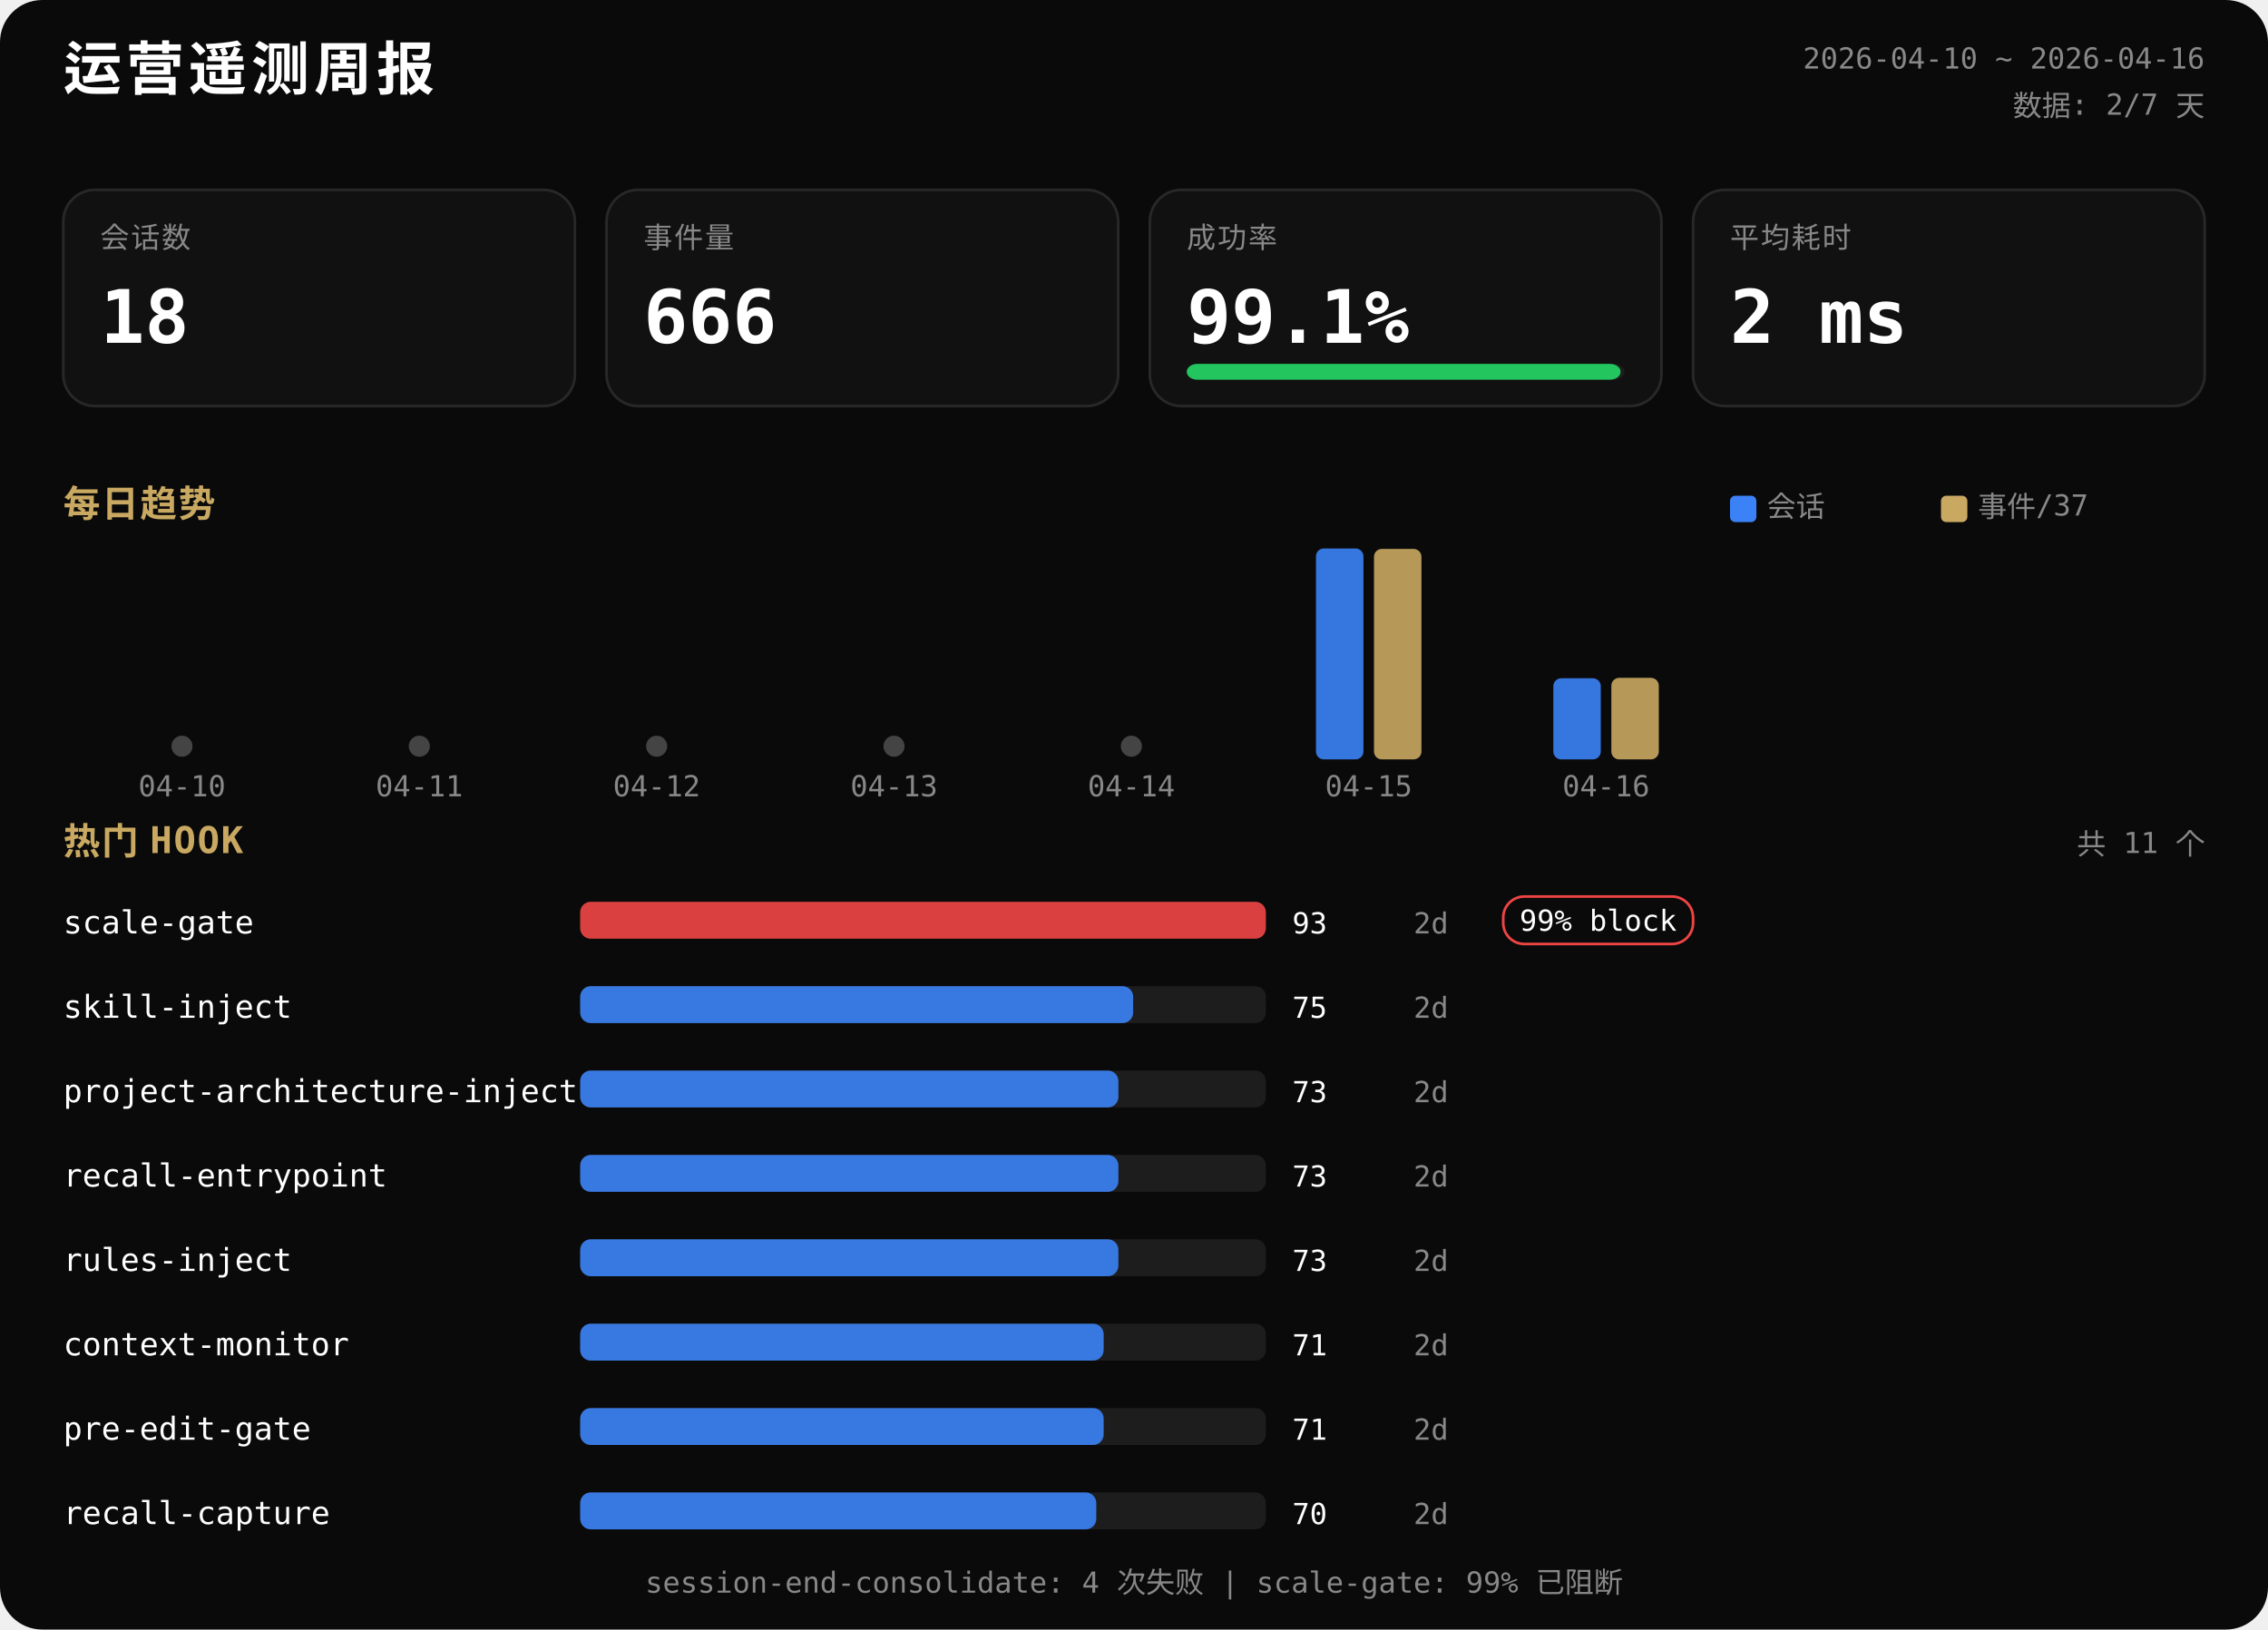
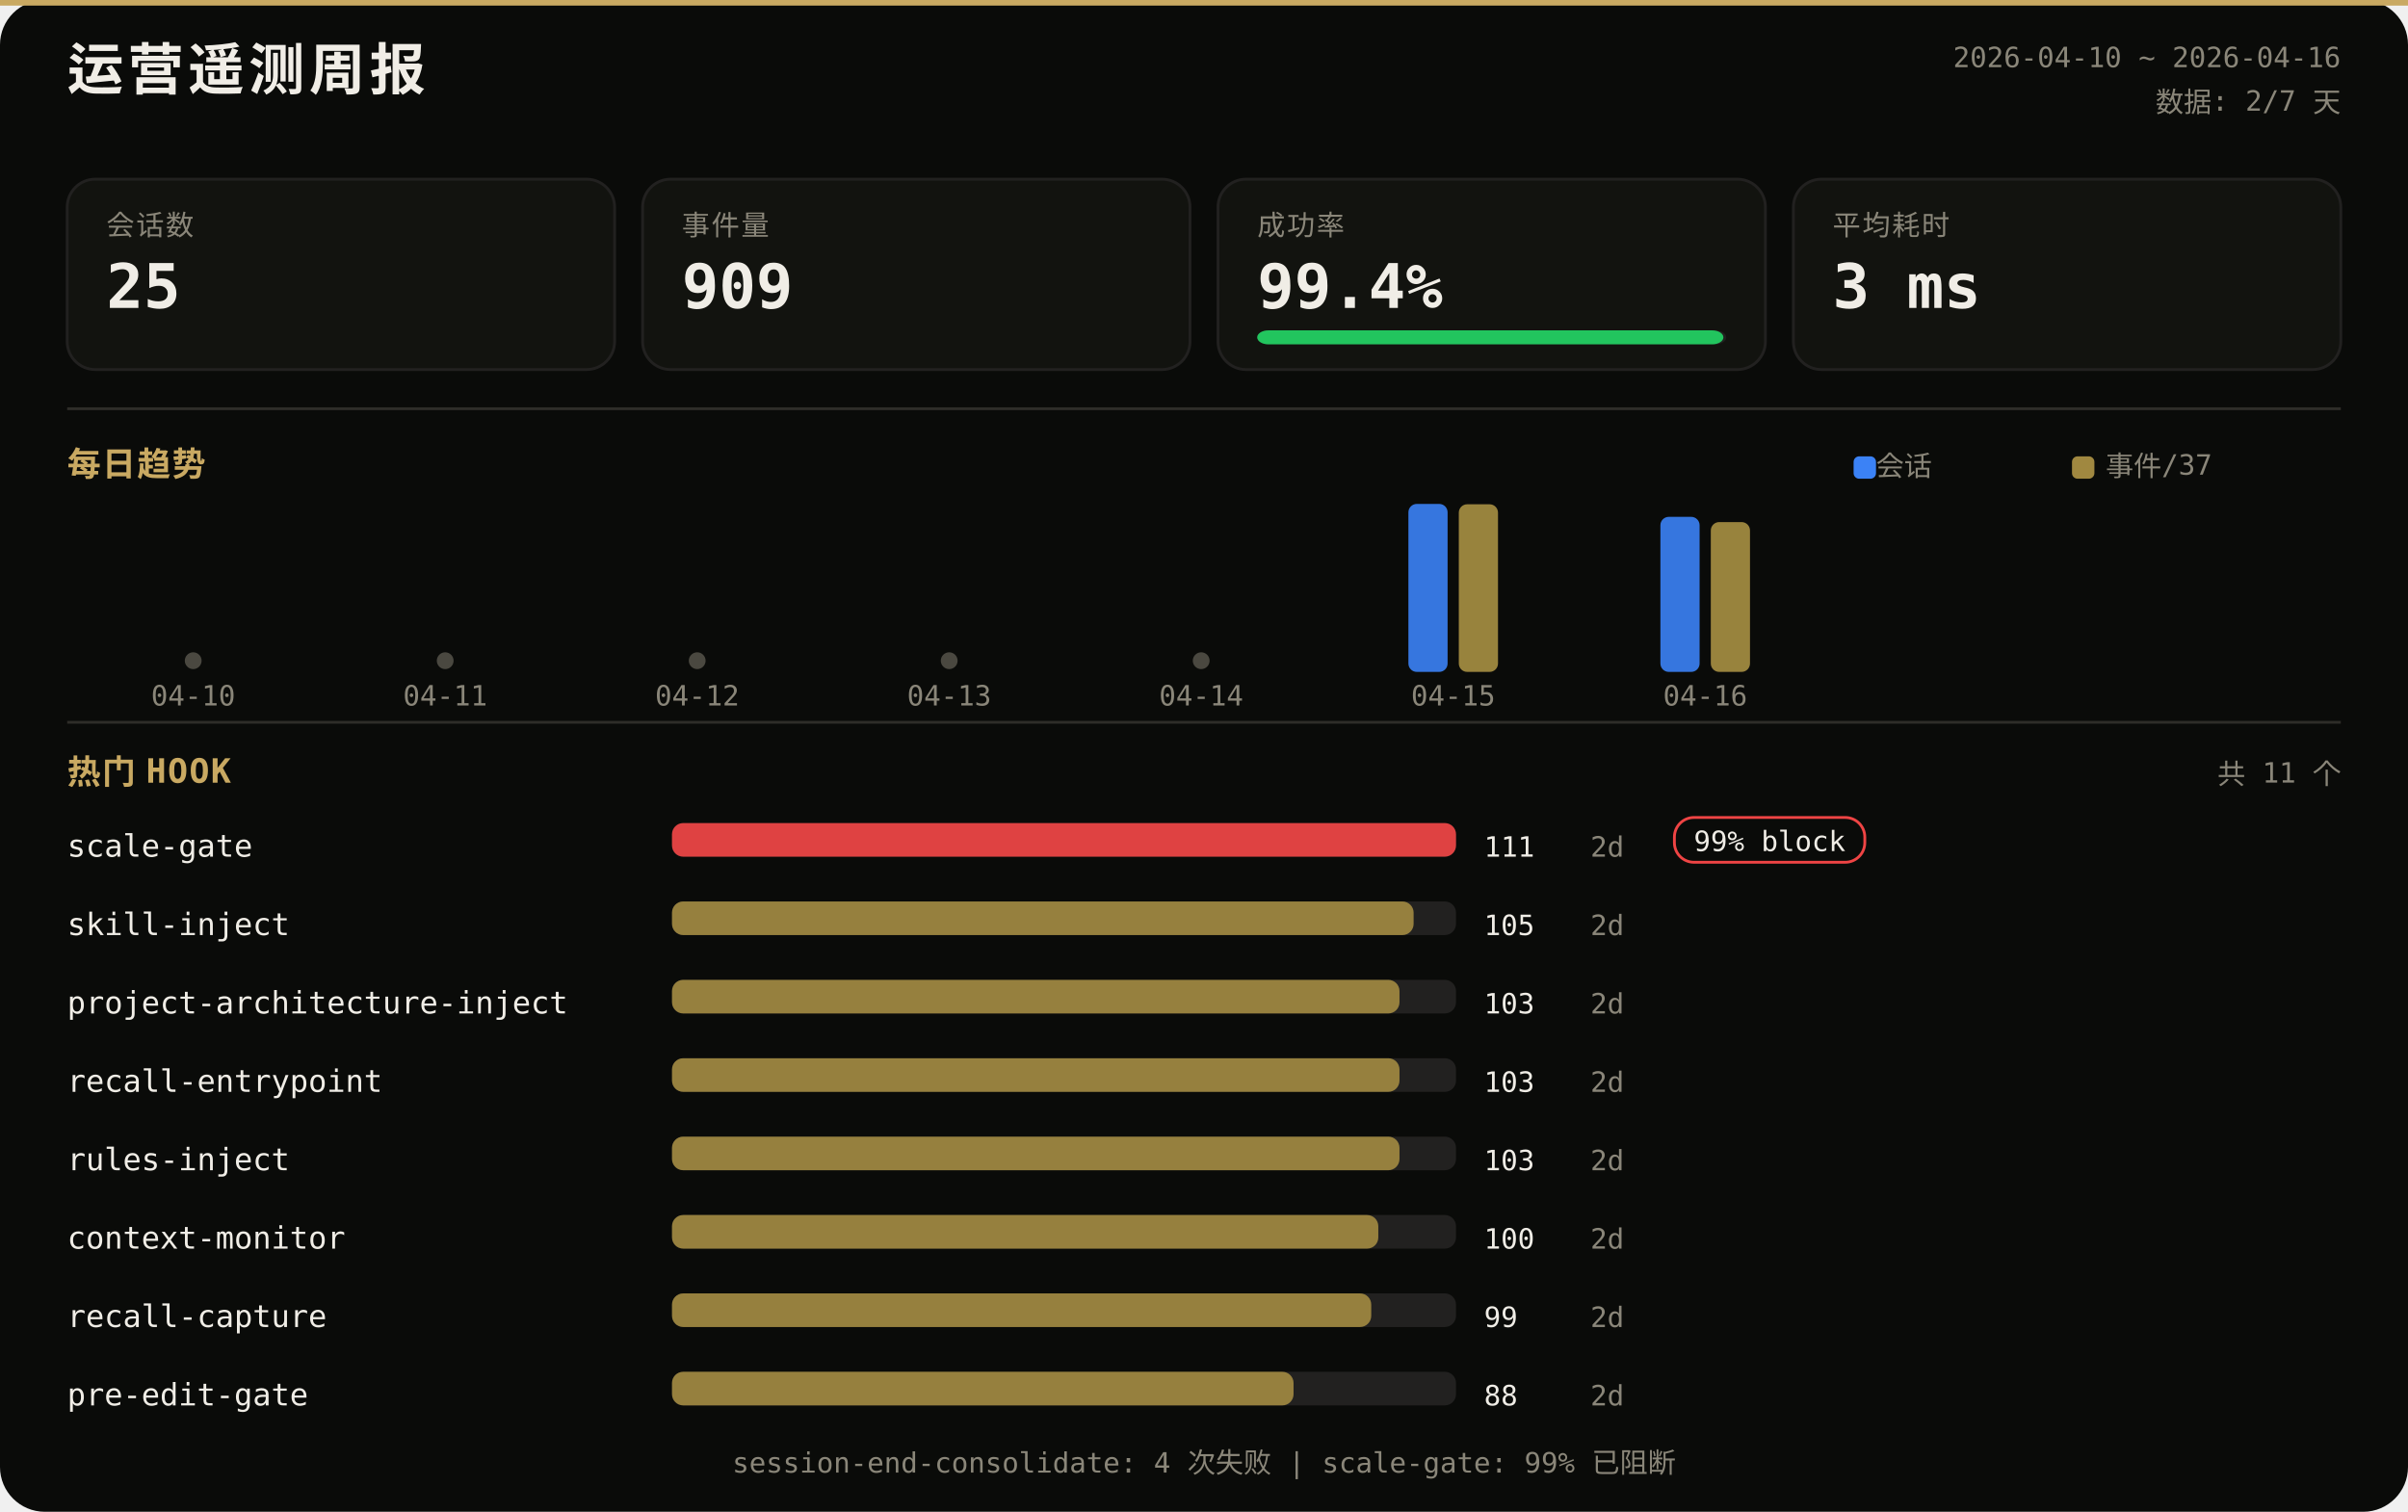
- <svg xmlns="http://www.w3.org/2000/svg" viewBox="0 0 860 618" width="860" height="618">
+ <svg xmlns="http://www.w3.org/2000/svg" viewBox="0 0 860 540" width="860" height="540">
  <style>
  @keyframes fadeIn { from { opacity: 0; } to { opacity: 1; } }
  @keyframes growRight { from { width: 0; } }
  @keyframes slideUp { from { transform: translateY(8px); opacity: 0; } to { transform: translateY(0); opacity: 1; } }
-   .root { fill: #0A0A0A; }
-   .panel { fill: #111111; rx: 12; ry: 12; stroke: #282828; stroke-width: 1; }
-   .t { fill: #FFFFFF; font-family: "SF Mono", "Cascadia Code", "Fira Code", Consolas, monospace; }
-   .t-title { font-size: 22px; font-weight: 700; letter-spacing: 0.08em; }
-   .t-sub { font-size: 11px; fill: #888888; }
-   .t-label { font-size: 11px; fill: #888888; text-transform: uppercase; letter-spacing: 0.06em; }
-   .t-value { font-size: 28px; font-weight: 700; }
-   .t-hook { font-size: 12px; }
-   .t-small { font-size: 11px; }
-   .t-section { font-size: 14px; font-weight: 600; fill: #C9A962; letter-spacing: 0.04em; }
+   .root { fill: #0a0b09; }
+   .panel { fill: #12130f; rx: 10; ry: 10; stroke: #222120; stroke-width: 1; }
+   .t { fill: #f0ede6; font-family: "Martian Mono", "SF Mono", "Cascadia Code", Consolas, monospace; }
+   .t-title { font-size: 20px; font-weight: 700; letter-spacing: 0.08em; }
+   .t-sub { font-size: 10px; fill: #8a8679; }
+   .t-label { font-size: 10px; fill: #8a8679; text-transform: uppercase; letter-spacing: 0.06em; }
+   .t-value { font-size: 22px; font-weight: 700; }
+   .t-hook { font-size: 11px; }
+   .t-small { font-size: 10px; }
+   .t-section { font-size: 12px; font-weight: 600; fill: #C9A962; letter-spacing: 0.04em; }
  .anim { animation: fadeIn 0.6s ease both; }
-   .bar-bg { fill: #1D1D1D; rx: 4; ry: 4; }
-   .trend-dot { fill: #444444; }
+   .bar-bg { fill: #222120; rx: 4; ry: 4; }
+   .trend-dot { fill: #4a4840; }
</style>
-   <rect class="root" width="860" height="618" rx="16" ry="16" />
-   <text x="24" y="34" class="t t-title anim" style="animation-delay:0.05s">运营遥测周报</text>
-   <text x="836" y="26" class="t t-sub" text-anchor="end">2026-04-10 ~ 2026-04-16</text>
-   <text x="836" y="44" class="t t-sub" text-anchor="end">数据: 2/7 天</text>
-   <rect class="panel" x="24.0" y="72" width="194.0" height="82" />
-   <text x="38.0" y="94" class="t t-label">会话数</text>
-   <text x="38.0" y="130" class="t t-value" fill="#FFFFFF">18</text>
-   <rect class="panel" x="230.0" y="72" width="194.0" height="82" />
-   <text x="244.0" y="94" class="t t-label">事件量</text>
-   <text x="244.0" y="130" class="t t-value" fill="#FFFFFF">666</text>
-   <rect class="panel" x="436.0" y="72" width="194.0" height="82" />
-   <text x="450.0" y="94" class="t t-label">成功率</text>
-   <text x="450.0" y="130" class="t t-value" fill="#22c55e">99.1%</text>
-   <rect class="bar-bg" x="450.0" y="138" width="166.0" height="6" />
-   <rect fill="#22c55e" rx="4" ry="4" x="450.0" y="138" width="164.506" height="6" style="animation: growRight 1s ease both;" />
-   <rect class="panel" x="642.0" y="72" width="194.0" height="82" />
-   <text x="656.0" y="94" class="t t-label">平均耗时</text>
-   <text x="656.0" y="130" class="t t-value" fill="#FFFFFF">2 ms</text>
-   <text x="24" y="196" class="t t-section">每日趋势</text>
-   <circle class="trend-dot" cx="69.0" cy="283" r="4" />
-   <text x="69.0" y="302" class="t t-sub" text-anchor="middle">04-10</text>
-   <circle class="trend-dot" cx="159.0" cy="283" r="4" />
-   <text x="159.0" y="302" class="t t-sub" text-anchor="middle">04-11</text>
-   <circle class="trend-dot" cx="249.0" cy="283" r="4" />
-   <text x="249.0" y="302" class="t t-sub" text-anchor="middle">04-12</text>
-   <circle class="trend-dot" cx="339.0" cy="283" r="4" />
-   <text x="339.0" y="302" class="t t-sub" text-anchor="middle">04-13</text>
-   <circle class="trend-dot" cx="429.0" cy="283" r="4" />
-   <text x="429.0" y="302" class="t t-sub" text-anchor="middle">04-14</text>
-   <rect fill="#3b82f6" rx="3" ry="3" x="499.0" y="208.0" width="18" height="80.0" opacity="0.9" style="animation: slideUp 0.5s ease 0.5s both;" />
-   <rect fill="#C9A962" rx="3" ry="3" x="521.0" y="208.166" width="18" height="79.834" opacity="0.9" style="animation: slideUp 0.5s ease 0.55s both;" />
-   <text x="519.0" y="302" class="t t-sub" text-anchor="middle">04-15</text>
-   <rect fill="#3b82f6" rx="3" ry="3" x="589.0" y="257.231" width="18" height="30.769" opacity="0.9" style="animation: slideUp 0.5s ease 0.6s both;" />
-   <rect fill="#C9A962" rx="3" ry="3" x="611.0" y="257.064" width="18" height="30.936" opacity="0.9" style="animation: slideUp 0.5s ease 0.65s both;" />
-   <text x="609.0" y="302" class="t t-sub" text-anchor="middle">04-16</text>
-   <rect fill="#3b82f6" rx="2" ry="2" x="656" y="188" width="10" height="10" />
-   <text x="670" y="196" class="t t-sub">会话</text>
-   <rect fill="#C9A962" rx="2" ry="2" x="736" y="188" width="10" height="10" />
-   <text x="750" y="196" class="t t-sub">事件/37</text>
-   <text x="24" y="324" class="t t-section">热门 HOOK</text>
-   <text x="836" y="324" class="t t-sub" text-anchor="end">共 11 个</text>
-   <text x="24" y="354" class="t t-hook" style="animation: fadeIn 0.4s ease 0.0s both;">scale-gate</text>
-   <rect class="bar-bg" x="220" y="342" width="260" height="14" />
-   <rect fill="#ef4444" rx="4" ry="4" x="220" y="342" width="260.0" height="14" opacity="0.9" style="animation: growRight 0.8s ease 0.0s both;" />
-   <text x="490" y="354" class="t t-small">93</text>
-   <text x="536" y="354" class="t t-sub">2d</text>
-   <rect fill="none" stroke="#ef4444" stroke-width="1" rx="8" ry="8" x="570" y="340" width="72" height="18" />
-   <text x="606" y="353" class="t t-small" text-anchor="middle" fill="#ef4444">99% block</text>
-   <text x="24" y="386" class="t t-hook" style="animation: fadeIn 0.4s ease 0.08s both;">skill-inject</text>
-   <rect class="bar-bg" x="220" y="374" width="260" height="14" />
-   <rect fill="#3b82f6" rx="4" ry="4" x="220" y="374" width="209.677" height="14" opacity="0.9" style="animation: growRight 0.8s ease 0.08s both;" />
-   <text x="490" y="386" class="t t-small">75</text>
-   <text x="536" y="386" class="t t-sub">2d</text>
-   <text x="24" y="418" class="t t-hook" style="animation: fadeIn 0.4s ease 0.16s both;">project-architecture-inject</text>
-   <rect class="bar-bg" x="220" y="406" width="260" height="14" />
-   <rect fill="#3b82f6" rx="4" ry="4" x="220" y="406" width="204.086" height="14" opacity="0.9" style="animation: growRight 0.8s ease 0.16s both;" />
-   <text x="490" y="418" class="t t-small">73</text>
-   <text x="536" y="418" class="t t-sub">2d</text>
-   <text x="24" y="450" class="t t-hook" style="animation: fadeIn 0.4s ease 0.24s both;">recall-entrypoint</text>
-   <rect class="bar-bg" x="220" y="438" width="260" height="14" />
-   <rect fill="#3b82f6" rx="4" ry="4" x="220" y="438" width="204.086" height="14" opacity="0.9" style="animation: growRight 0.8s ease 0.24s both;" />
-   <text x="490" y="450" class="t t-small">73</text>
-   <text x="536" y="450" class="t t-sub">2d</text>
-   <text x="24" y="482" class="t t-hook" style="animation: fadeIn 0.4s ease 0.32s both;">rules-inject</text>
-   <rect class="bar-bg" x="220" y="470" width="260" height="14" />
-   <rect fill="#3b82f6" rx="4" ry="4" x="220" y="470" width="204.086" height="14" opacity="0.9" style="animation: growRight 0.8s ease 0.32s both;" />
-   <text x="490" y="482" class="t t-small">73</text>
-   <text x="536" y="482" class="t t-sub">2d</text>
-   <text x="24" y="514" class="t t-hook" style="animation: fadeIn 0.4s ease 0.4s both;">context-monitor</text>
-   <rect class="bar-bg" x="220" y="502" width="260" height="14" />
-   <rect fill="#3b82f6" rx="4" ry="4" x="220" y="502" width="198.495" height="14" opacity="0.9" style="animation: growRight 0.8s ease 0.4s both;" />
-   <text x="490" y="514" class="t t-small">71</text>
-   <text x="536" y="514" class="t t-sub">2d</text>
-   <text x="24" y="546" class="t t-hook" style="animation: fadeIn 0.4s ease 0.48s both;">pre-edit-gate</text>
-   <rect class="bar-bg" x="220" y="534" width="260" height="14" />
-   <rect fill="#3b82f6" rx="4" ry="4" x="220" y="534" width="198.495" height="14" opacity="0.9" style="animation: growRight 0.8s ease 0.48s both;" />
-   <text x="490" y="546" class="t t-small">71</text>
-   <text x="536" y="546" class="t t-sub">2d</text>
-   <text x="24" y="578" class="t t-hook" style="animation: fadeIn 0.4s ease 0.56s both;">recall-capture</text>
-   <rect class="bar-bg" x="220" y="566" width="260" height="14" />
-   <rect fill="#3b82f6" rx="4" ry="4" x="220" y="566" width="195.699" height="14" opacity="0.9" style="animation: growRight 0.8s ease 0.56s both;" />
-   <text x="490" y="578" class="t t-small">70</text>
-   <text x="536" y="578" class="t t-sub">2d</text>
-   <text x="430.0" y="604" class="t t-sub" text-anchor="middle" fill="#f59e0b">session-end-consolidate: 4 次失败 | scale-gate: 99% 已阻断</text>
+   <rect class="root" width="860" height="540" rx="16" ry="16" />
+   <rect x="0" y="0" width="860" height="2" fill="#C9A962" />
+   <text x="24" y="32" class="t t-title anim" style="animation-delay:0.05s">运营遥测周报</text>
+   <text x="836" y="24" class="t t-sub" text-anchor="end">2026-04-10 ~ 2026-04-16</text>
+   <text x="836" y="40" class="t t-sub" text-anchor="end">数据: 2/7 天</text>
+   <rect class="panel" x="24.0" y="64" width="195.5" height="68" />
+   <text x="38.0" y="84" class="t t-label">会话数</text>
+   <text x="38.0" y="110" class="t t-value" fill="#f0ede6">25</text>
+   <rect class="panel" x="229.5" y="64" width="195.5" height="68" />
+   <text x="243.5" y="84" class="t t-label">事件量</text>
+   <text x="243.5" y="110" class="t t-value" fill="#f0ede6">909</text>
+   <rect class="panel" x="435.0" y="64" width="195.5" height="68" />
+   <text x="449.0" y="84" class="t t-label">成功率</text>
+   <text x="449.0" y="110" class="t t-value" fill="#22c55e">99.4%</text>
+   <rect class="bar-bg" x="449.0" y="118" width="167.5" height="5" />
+   <rect fill="#22c55e" rx="4" ry="4" x="449.0" y="118" width="166.495" height="5" style="animation: growRight 1s ease both;" />
+   <rect class="panel" x="640.5" y="64" width="195.5" height="68" />
+   <text x="654.5" y="84" class="t t-label">平均耗时</text>
+   <text x="654.5" y="110" class="t t-value" fill="#f0ede6">3 ms</text>
+   <line x1="24" y1="146" x2="836" y2="146" stroke="#2e2d28" stroke-width="1" />
+   <text x="24" y="170" class="t t-section">每日趋势</text>
+   <circle class="trend-dot" cx="69.0" cy="236" r="3" />
+   <text x="69.0" y="252" class="t t-sub" text-anchor="middle">04-10</text>
+   <circle class="trend-dot" cx="159.0" cy="236" r="3" />
+   <text x="159.0" y="252" class="t t-sub" text-anchor="middle">04-11</text>
+   <circle class="trend-dot" cx="249.0" cy="236" r="3" />
+   <text x="249.0" y="252" class="t t-sub" text-anchor="middle">04-12</text>
+   <circle class="trend-dot" cx="339.0" cy="236" r="3" />
+   <text x="339.0" y="252" class="t t-sub" text-anchor="middle">04-13</text>
+   <circle class="trend-dot" cx="429.0" cy="236" r="3" />
+   <text x="429.0" y="252" class="t t-sub" text-anchor="middle">04-14</text>
+   <rect fill="#3b82f6" rx="3" ry="3" x="503.0" y="180.0" width="14" height="60.0" opacity="0.9" style="animation: slideUp 0.5s ease 0.5s both;" />
+   <rect fill="#a08840" rx="3" ry="3" x="521.0" y="180.125" width="14" height="59.875" opacity="0.95" style="animation: slideUp 0.5s ease 0.55s both;" />
+   <text x="519.0" y="252" class="t t-sub" text-anchor="middle">04-15</text>
+   <rect fill="#3b82f6" rx="3" ry="3" x="593.0" y="184.615" width="14" height="55.385" opacity="0.9" style="animation: slideUp 0.5s ease 0.6s both;" />
+   <rect fill="#a08840" rx="3" ry="3" x="611.0" y="186.486" width="14" height="53.514" opacity="0.95" style="animation: slideUp 0.5s ease 0.65s both;" />
+   <text x="609.0" y="252" class="t t-sub" text-anchor="middle">04-16</text>
+   <rect fill="#3b82f6" rx="2" ry="2" x="662" y="163" width="8" height="8" />
+   <text x="670" y="170" class="t t-sub">会话</text>
+   <rect fill="#a08840" rx="2" ry="2" x="740" y="163" width="8" height="8" />
+   <text x="752" y="170" class="t t-sub">事件/37</text>
+   <line x1="24" y1="258" x2="836" y2="258" stroke="#2e2d28" stroke-width="1" />
+   <text x="24" y="280" class="t t-section">热门 HOOK</text>
+   <text x="836" y="280" class="t t-sub" text-anchor="end">共 11 个</text>
+   <text x="24" y="306" class="t t-hook" style="animation: fadeIn 0.4s ease 0.0s both;">scale-gate</text>
+   <rect class="bar-bg" x="240" y="294" width="280" height="12" />
+   <rect fill="#ef4444" rx="4" ry="4" x="240" y="294" width="280.0" height="12" opacity="0.92" style="animation: growRight 0.8s ease 0.0s both;" />
+   <text x="530" y="306" class="t t-small">111</text>
+   <text x="568" y="306" class="t t-sub">2d</text>
+   <rect fill="none" stroke="#ef4444" stroke-width="1" rx="7" ry="7" x="598" y="292" width="68" height="16" />
+   <text x="632" y="304" class="t t-small" text-anchor="middle" fill="#ef4444">99% block</text>
+   <text x="24" y="334" class="t t-hook" style="animation: fadeIn 0.4s ease 0.08s both;">skill-inject</text>
+   <rect class="bar-bg" x="240" y="322" width="280" height="12" />
+   <rect fill="#a08840" rx="4" ry="4" x="240" y="322" width="264.865" height="12" opacity="0.92" style="animation: growRight 0.8s ease 0.08s both;" />
+   <text x="530" y="334" class="t t-small">105</text>
+   <text x="568" y="334" class="t t-sub">2d</text>
+   <text x="24" y="362" class="t t-hook" style="animation: fadeIn 0.4s ease 0.16s both;">project-architecture-inject</text>
+   <rect class="bar-bg" x="240" y="350" width="280" height="12" />
+   <rect fill="#a08840" rx="4" ry="4" x="240" y="350" width="259.82" height="12" opacity="0.92" style="animation: growRight 0.8s ease 0.16s both;" />
+   <text x="530" y="362" class="t t-small">103</text>
+   <text x="568" y="362" class="t t-sub">2d</text>
+   <text x="24" y="390" class="t t-hook" style="animation: fadeIn 0.4s ease 0.24s both;">recall-entrypoint</text>
+   <rect class="bar-bg" x="240" y="378" width="280" height="12" />
+   <rect fill="#a08840" rx="4" ry="4" x="240" y="378" width="259.82" height="12" opacity="0.92" style="animation: growRight 0.8s ease 0.24s both;" />
+   <text x="530" y="390" class="t t-small">103</text>
+   <text x="568" y="390" class="t t-sub">2d</text>
+   <text x="24" y="418" class="t t-hook" style="animation: fadeIn 0.4s ease 0.32s both;">rules-inject</text>
+   <rect class="bar-bg" x="240" y="406" width="280" height="12" />
+   <rect fill="#a08840" rx="4" ry="4" x="240" y="406" width="259.82" height="12" opacity="0.92" style="animation: growRight 0.8s ease 0.32s both;" />
+   <text x="530" y="418" class="t t-small">103</text>
+   <text x="568" y="418" class="t t-sub">2d</text>
+   <text x="24" y="446" class="t t-hook" style="animation: fadeIn 0.4s ease 0.4s both;">context-monitor</text>
+   <rect class="bar-bg" x="240" y="434" width="280" height="12" />
+   <rect fill="#a08840" rx="4" ry="4" x="240" y="434" width="252.252" height="12" opacity="0.92" style="animation: growRight 0.8s ease 0.4s both;" />
+   <text x="530" y="446" class="t t-small">100</text>
+   <text x="568" y="446" class="t t-sub">2d</text>
+   <text x="24" y="474" class="t t-hook" style="animation: fadeIn 0.4s ease 0.48s both;">recall-capture</text>
+   <rect class="bar-bg" x="240" y="462" width="280" height="12" />
+   <rect fill="#a08840" rx="4" ry="4" x="240" y="462" width="249.73" height="12" opacity="0.92" style="animation: growRight 0.8s ease 0.48s both;" />
+   <text x="530" y="474" class="t t-small">99</text>
+   <text x="568" y="474" class="t t-sub">2d</text>
+   <text x="24" y="502" class="t t-hook" style="animation: fadeIn 0.4s ease 0.56s both;">pre-edit-gate</text>
+   <rect class="bar-bg" x="240" y="490" width="280" height="12" />
+   <rect fill="#a08840" rx="4" ry="4" x="240" y="490" width="221.982" height="12" opacity="0.92" style="animation: growRight 0.8s ease 0.56s both;" />
+   <text x="530" y="502" class="t t-small">88</text>
+   <text x="568" y="502" class="t t-sub">2d</text>
+   <text x="430.0" y="526" class="t t-sub" text-anchor="middle" fill="#f59e0b">session-end-consolidate: 4 次失败 | scale-gate: 99% 已阻断</text>
</svg>
